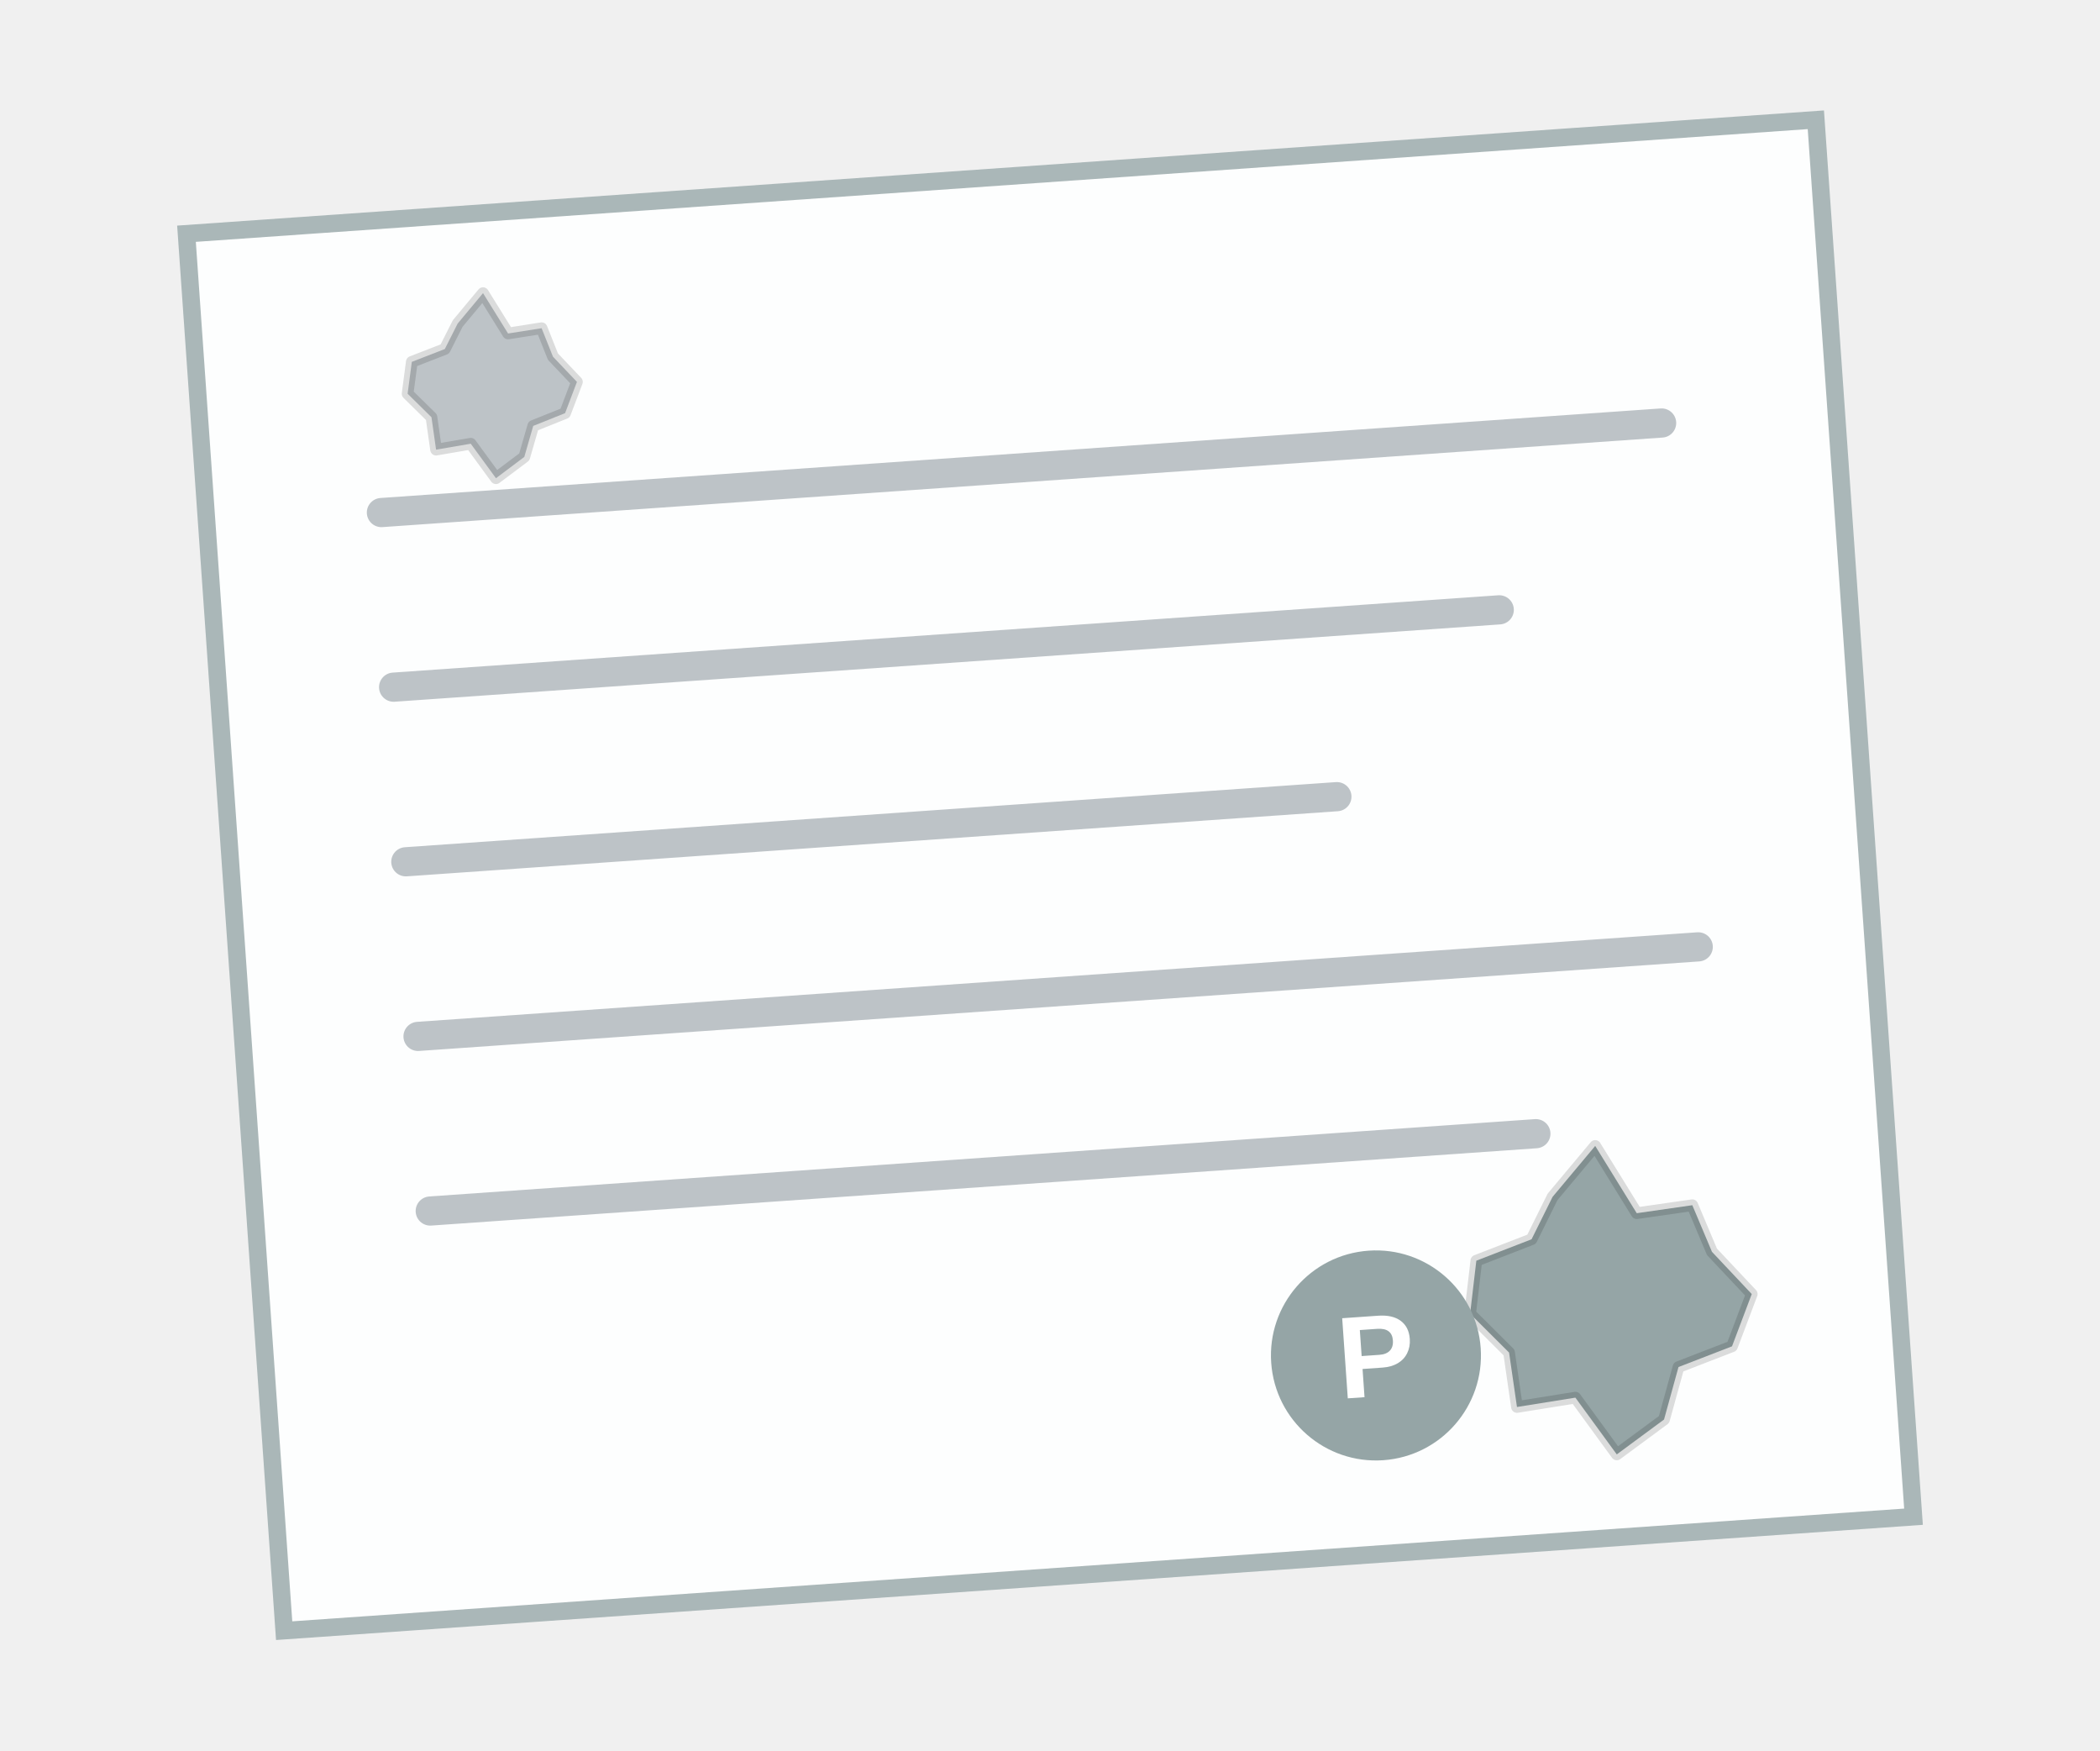
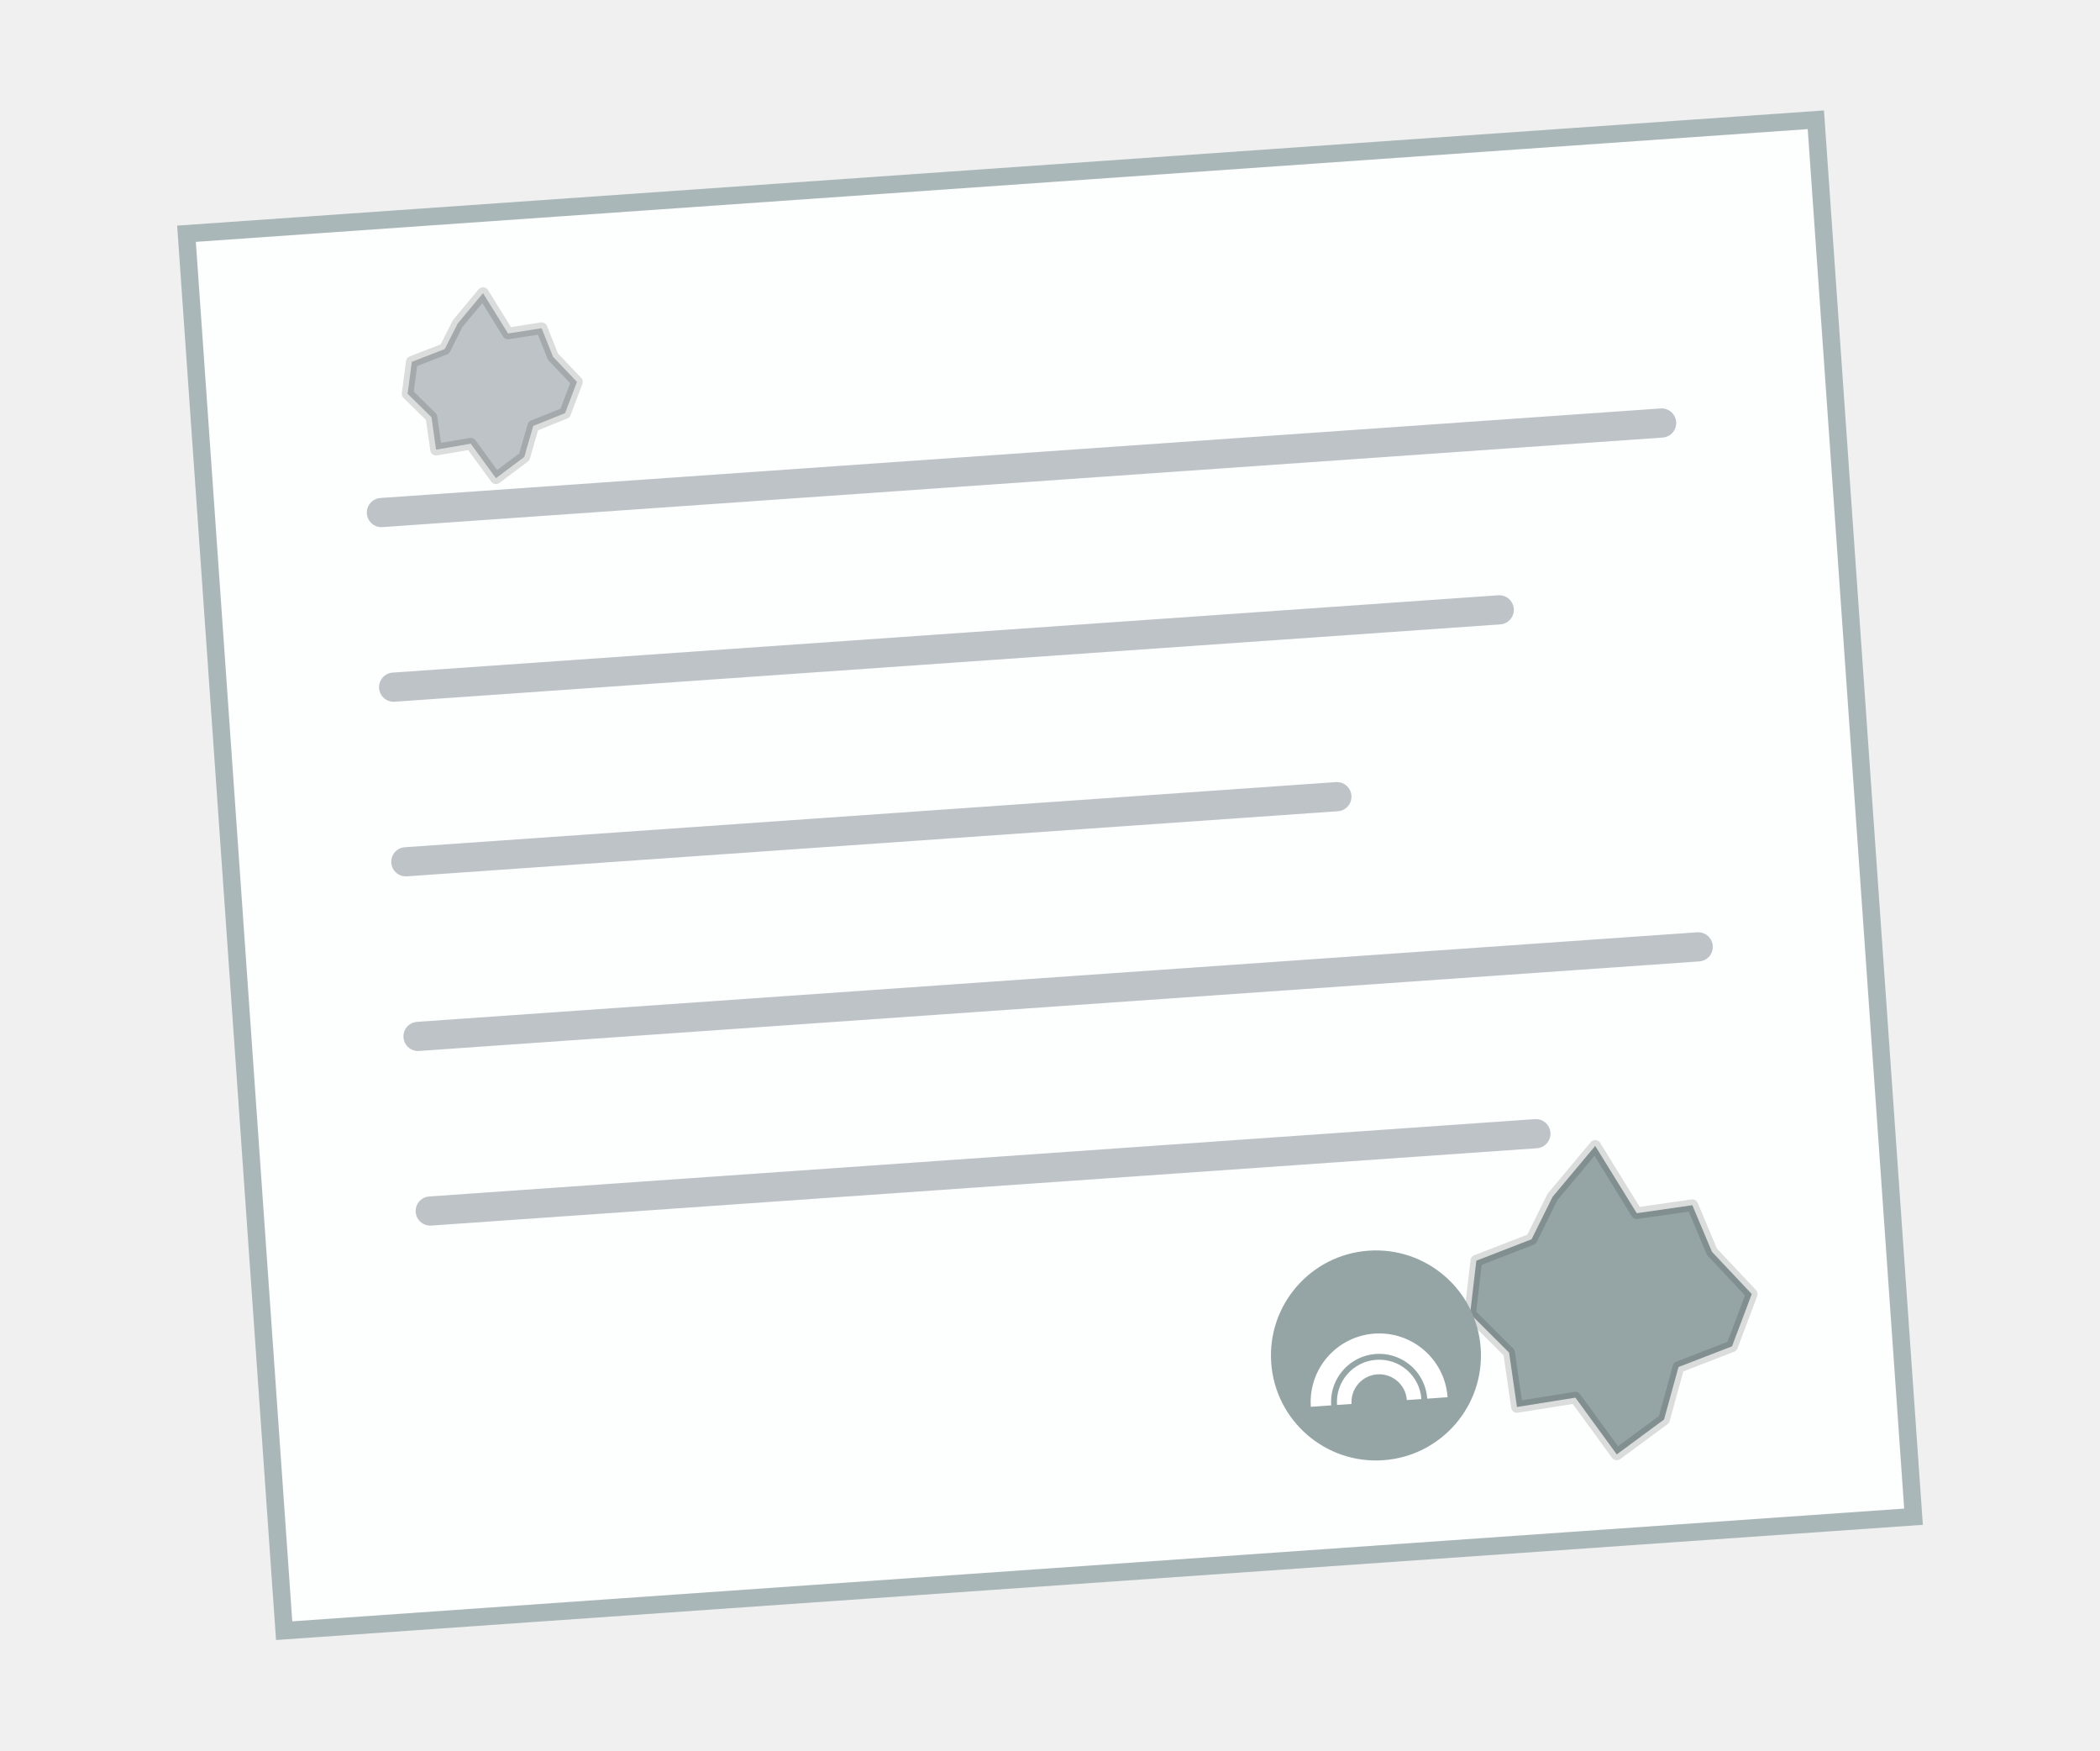
<svg xmlns="http://www.w3.org/2000/svg" viewBox="0 0 360 300" font-family="Segoe UI, Arial, sans-serif">
  <g transform="rotate(-4 180 150)">
    <rect x="40" y="30" width="280" height="240" fill="#fdfefe" stroke="#aab7b8" stroke-width="3" />
    <g stroke="#bdc3c7" stroke-width="5" stroke-linecap="round">
      <path d="M70 80 H290" />
      <path d="M70 110 H260" />
      <path d="M70 140 H230" />
      <path d="M70 170 H290" />
      <path d="M70 200 H260" />
    </g>
    <polygon points="295.0,230.0 291.0,238.7 281.6,241.6 278.5,250.4 270.0,255.8 263.6,245.6 253.5,246.5 252.8,237.1 246.6,230.0 248.3,221.0 258.0,218.0 262.1,211.0 270.0,202.8 276.3,214.8 285.9,214.1 288.7,222.3" fill="#95a5a6" stroke="#00000022" stroke-width="2" stroke-linejoin="round" />
    <polygon points="105.0,60.0 102.6,65.2 97.0,67.0 95.1,72.2 90.0,75.5 86.1,69.3 80.1,69.9 79.7,64.3 75.9,60.0 77.0,54.6 82.8,52.8 85.3,48.6 90.0,43.7 93.8,50.9 99.6,50.4 101.2,55.4" fill="#bdc3c7" stroke="#00000022" stroke-width="2" stroke-linejoin="round" />
    <circle cx="230" cy="236" r="18" fill="#95a5a6" />
-     <text x="230" y="243" text-anchor="middle" font-size="20" font-weight="800" fill="#fff">P</text>
+     <path d="M220 244 A10 10 0 0 1 240 244" stroke="#fff" stroke-width="3.5" fill="none" />
+     <path d="M224 244 A6 6 0 0 1 236 244" stroke="#fff" stroke-width="2.5" fill="none" />
  </g>
</svg>
